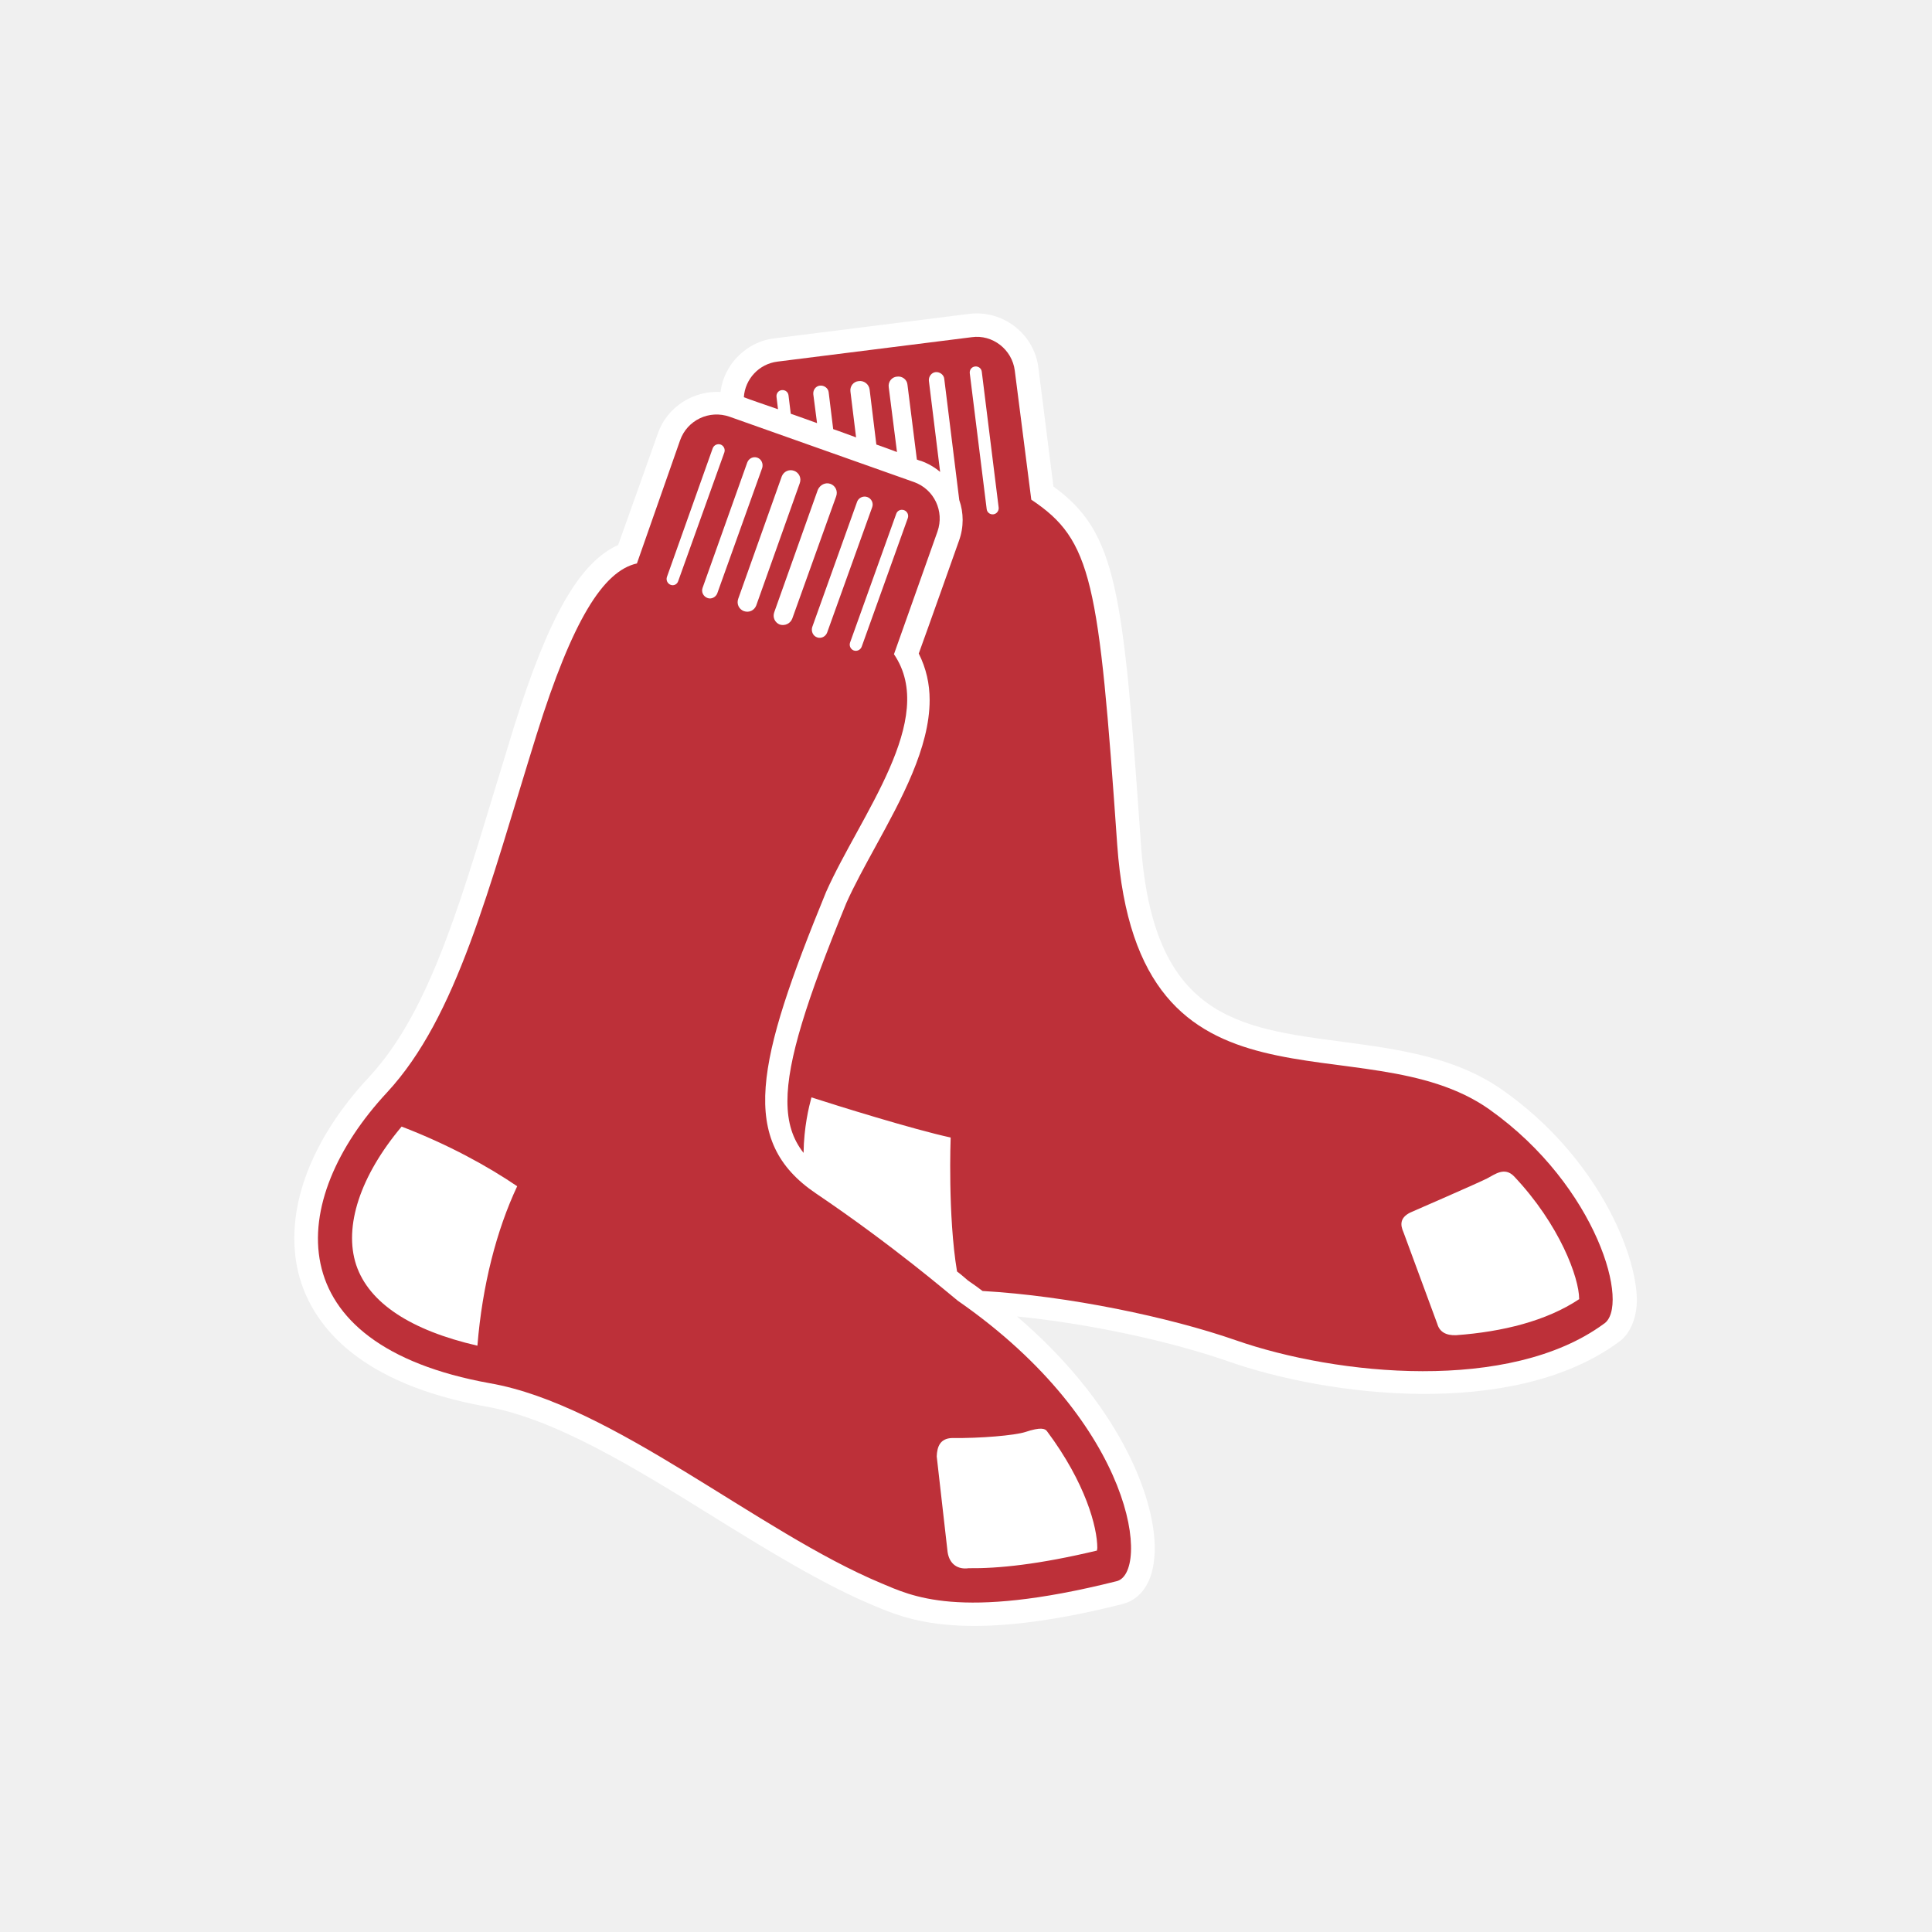
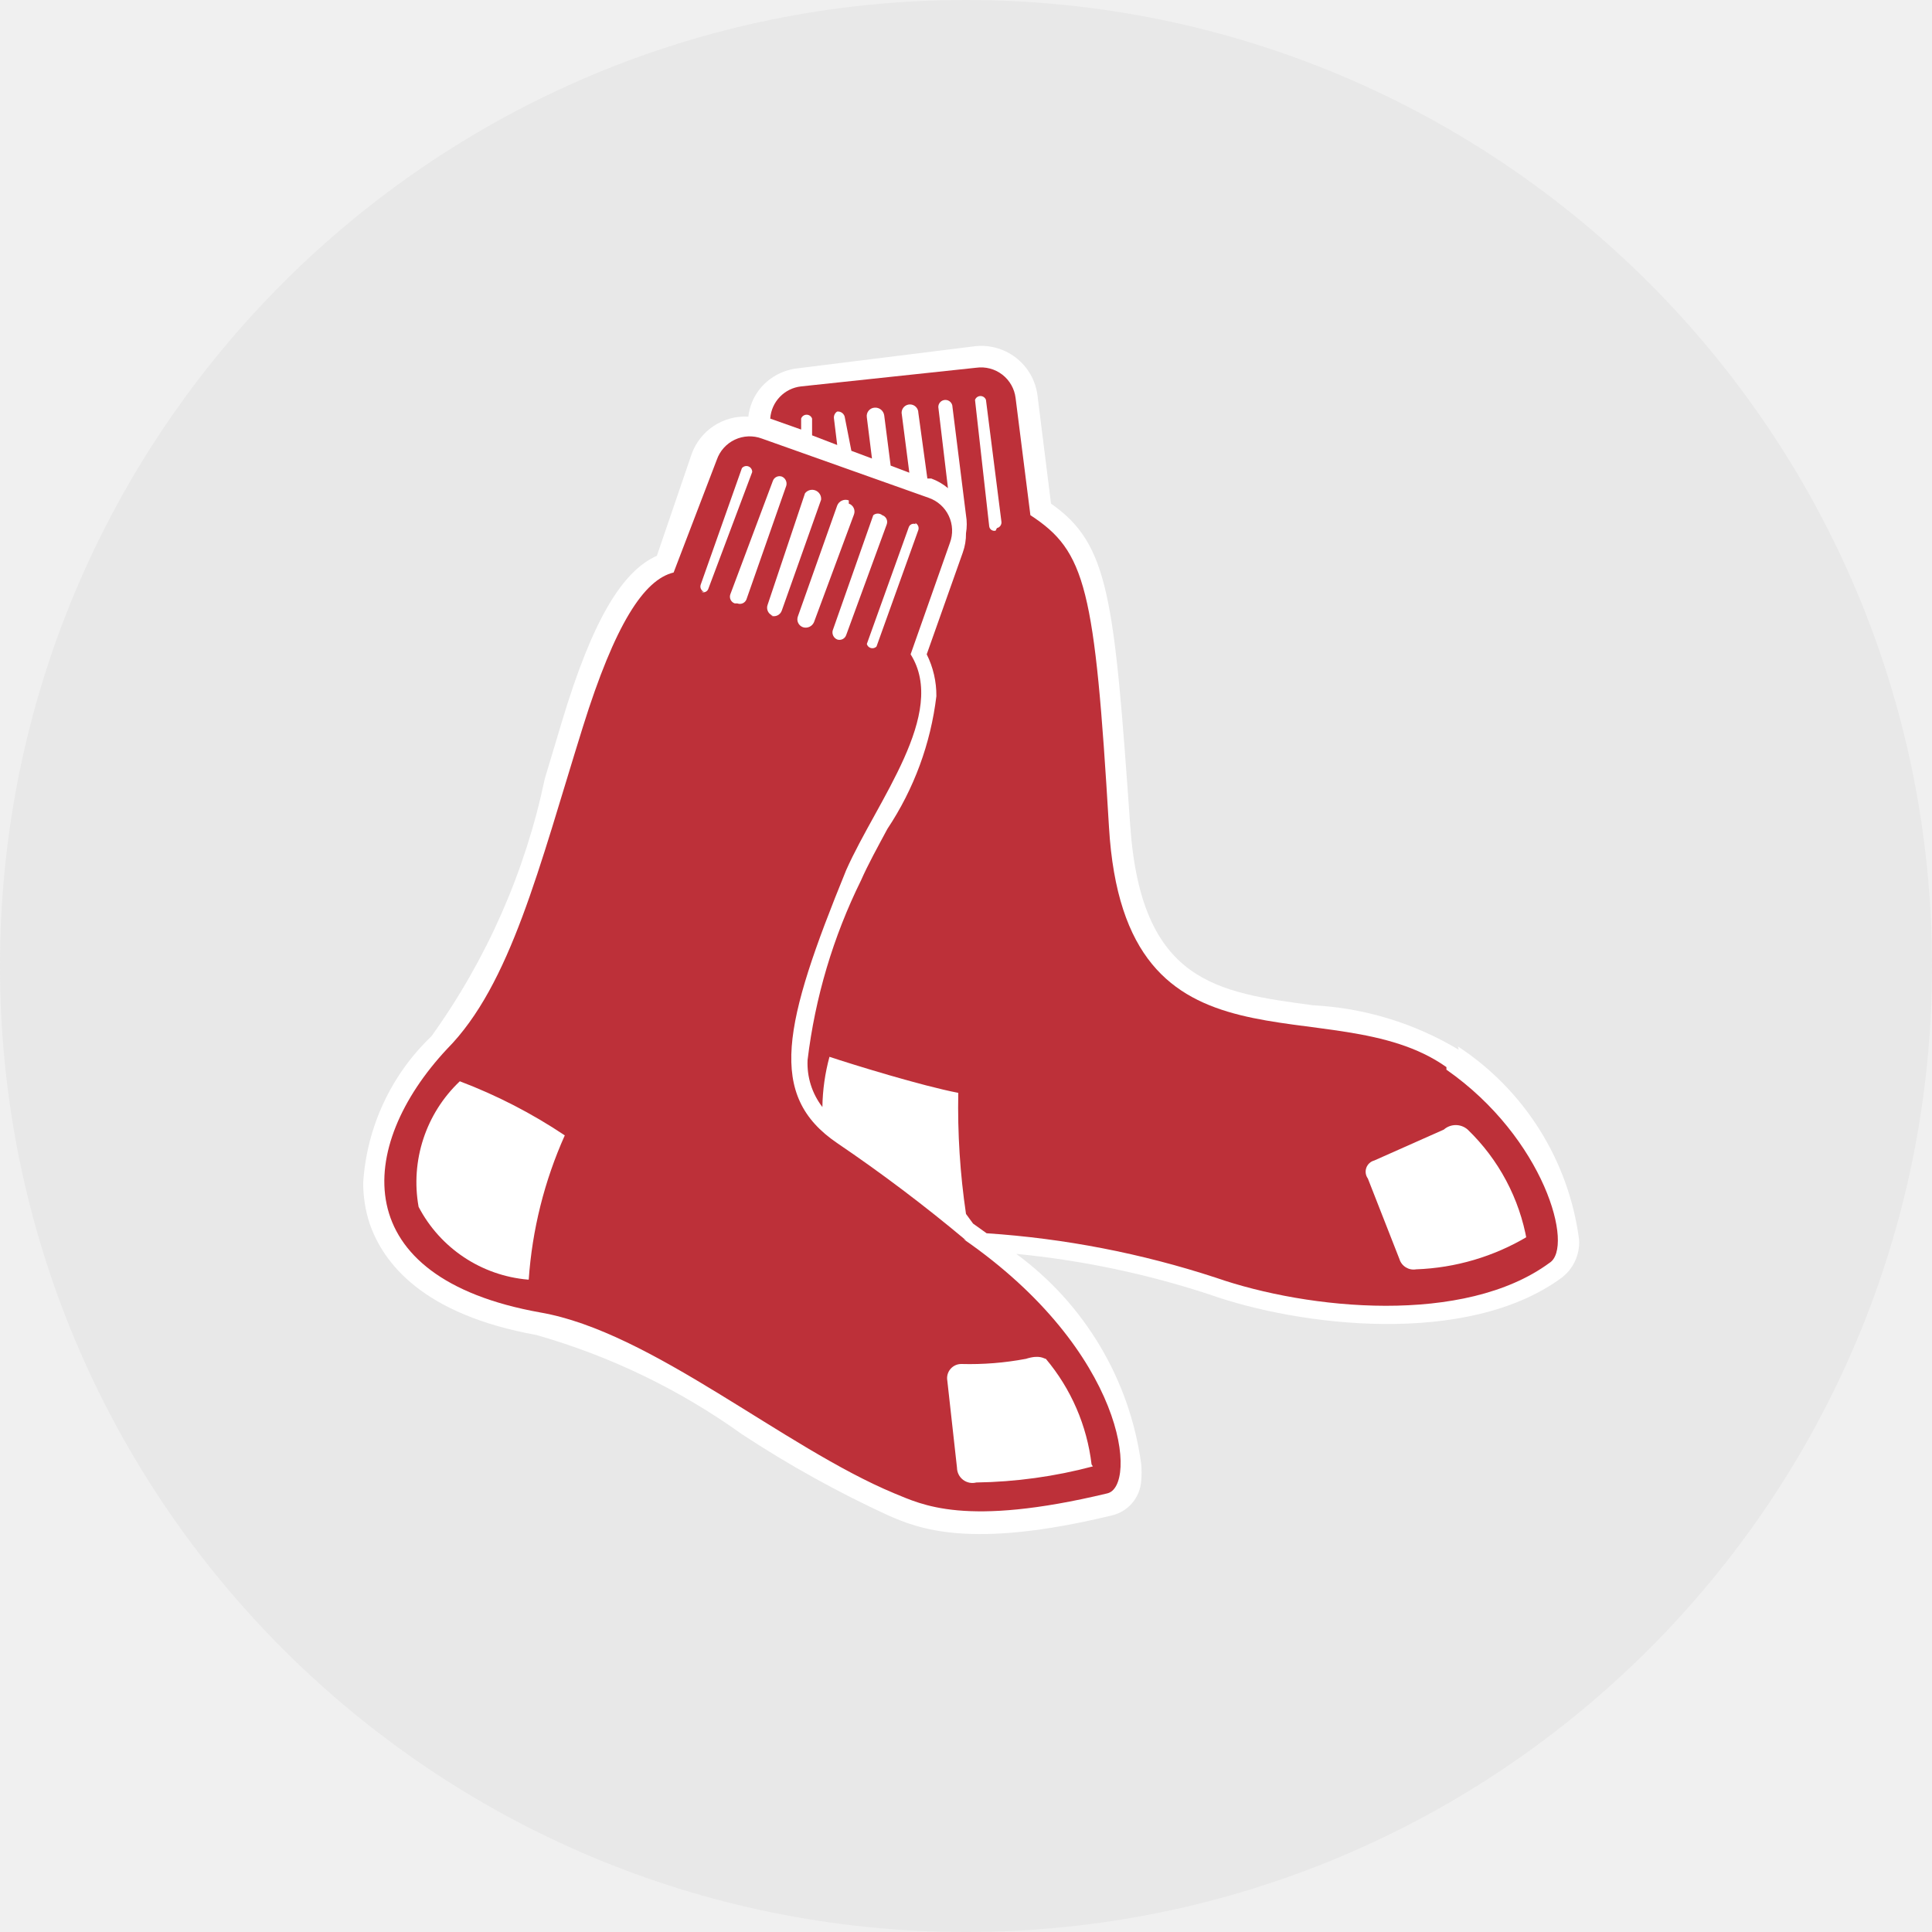
- <svg xmlns="http://www.w3.org/2000/svg" width="512" height="512" viewBox="0 0 512 512">
-   <g fill="none" fill-rule="evenodd">
-     <path d="M398.4 289.016c-12.63-8.95-27.844-10.937-42.56-12.926-28.143-3.68-50.318-6.562-53.5-52.597-4.674-66.916-6.265-82.327-23.17-94.557-.597-4.673-3.978-31.42-3.978-31.42-1.094-9.047-9.447-15.51-18.496-14.317l-51.41 6.46c-4.377.495-8.255 2.782-11.04 6.262-1.79 2.386-2.982 5.07-3.28 7.954-7.16-.4-14.12 3.877-16.607 10.936 0 0-8.856 24.957-10.546 29.63-10.243 4.574-18.496 19.09-27.645 48.322L131 209.668c-10.043 33.21-18.1 59.458-33.114 75.665C84.96 299.157 78 314.27 78 328.09c0 4.177.597 8.254 1.89 12.032 3.878 11.534 15.413 26.548 48.825 32.613 18.297 3.182 39.578 16.306 60.063 29.033 14.12 8.75 29.235 18.096 42.86 23.763 8.75 3.68 23.765 10.147 65.63-.392 2.188-.497 6.762-2.387 8.254-9.645.298-1.49.497-3.28.497-5.17 0-14.12-9.85-38.68-36.5-61.447 18.993 1.89 40.373 6.463 56.085 11.93 26.053 9.15 74.978 15.413 103.12-4.97 2.287-1.49 4.872-4.872 5.07-11.037 0-12.827-10.74-38.38-35.4-55.78" fill="#FFF" />
-     <path d="M394.82 294.087c-33.71-23.962-93.276 6.86-98.745-70.197-4.873-69.997-6.663-80.736-22.772-91.474l-4.376-34.203c-.696-5.568-5.867-9.645-11.435-8.85l-51.412 6.463c-4.972.597-8.65 4.673-8.95 9.446 1.79.696 5.072 1.79 9.05 3.182l-.398-3.28c-.1-.896.497-1.692 1.392-1.79.895-.1 1.69.496 1.79 1.39l.597 4.873c2.19.795 4.58 1.59 6.966 2.486l-.995-7.656c-.1-1.194.696-2.188 1.79-2.287 1.094-.1 2.188.696 2.287 1.79l1.194 9.743c2.088.696 4.077 1.492 6.066 2.188l-1.492-12.13c-.2-1.39.796-2.68 2.188-2.78 1.395-.2 2.688.796 2.887 2.188l1.79 14.616a265.06 265.06 0 0 1 5.47 1.99l-2.19-17.202c-.2-1.39.796-2.683 2.19-2.783 1.39-.2 2.683.795 2.782 2.187l2.485 19.787a6.753 6.753 0 0 0 1.193.398c1.89.696 3.58 1.69 4.973 2.883l-2.983-24.16c-.1-1.094.696-2.187 1.79-2.287 1.094-.1 2.188.696 2.287 1.79l3.978 32.115c.598 1.69.896 3.48.896 5.27 0 1.79-.297 3.68-.993 5.57 0 0-8.95 25.254-10.64 29.83 1.99 3.975 2.885 8.05 2.885 12.327 0 12.628-7.46 26.25-14.32 38.778-2.884 5.27-5.67 10.34-7.757 15.015-10.54 25.752-15.612 41.66-15.612 52.498 0 5.768 1.393 10.043 4.277 13.72.1-6.86 1.392-12.13 2.088-14.713 6.763 2.187 26.85 8.45 36.894 10.64 0 0-.797 20.68 1.69 35.495 1.193.894 2.187 1.79 2.883 2.386 1.293.896 2.586 1.79 3.878 2.785 22.674 1.294 49.623 6.96 67.025 13.027 27.047 9.447 72.69 13.92 97.55-4.274 7.26-4.475-1.59-36.49-30.13-56.774m-131.56-157.8c-.896.1-1.69-.497-1.79-1.39L257 98.914c-.1-.897.497-1.693 1.392-1.79.894-.1 1.69.495 1.79 1.39l4.473 35.993c.1.795-.495 1.69-1.39 1.79m155.225 208c-8.65 5.766-20.286 8.65-32.617 9.544-2.684.1-4.374-.893-4.97-2.98l-8.95-24.26c-.895-1.99-.995-3.88 1.79-5.27 0 0 18.297-7.955 20.385-9.05 2.088-1.092 4.574-3.08 7.06-.595C413.42 324.61 418.49 338.73 418.49 344.2c.1-.1 0 0 0 .096" fill="#BD3039" />
-     <path d="M253.812 344.696c-2.486-1.99-17.004-14.517-37.59-28.437-20.583-13.92-15.81-34.7 2.686-79.846 9.05-20.383 29.733-45.836 18-63.037l11.534-32.514c1.89-5.37-.895-11.235-6.264-13.124l-48.826-17.3c-5.37-1.89-11.237.893-13.126 6.262L168.79 149.32c-8.95 1.987-17.104 15.112-26.55 45.24-12.83 41.162-21.082 74.87-39.678 94.953-26.55 28.536-29.534 66.816 27.247 77.057 32.612 5.668 71.1 39.374 103.712 52.996 7.856 3.28 20.585 9.943 62.25-.497 9.05-1.79 5.57-41.368-41.964-74.378m-127.285 11.93c-17.7-4.075-28.738-11.333-32.12-21.376-3.38-10.24 1.095-23.665 12.033-36.69 12.43 4.773 22.87 10.54 30.626 15.81-5.47 11.632-9.248 26.25-10.54 42.256M239.59 135.2a1.666 1.666 0 0 1 .995 2.088l-12.232 34.104a1.666 1.666 0 0 1-2.088.994 1.666 1.666 0 0 1-.994-2.088l12.23-34.104c.3-.895 1.198-1.292 2.09-.994m-9.742-3.48c1.094.398 1.69 1.59 1.293 2.685l-11.933 33.21c-.398 1.092-1.59 1.69-2.685 1.29-1.092-.396-1.59-1.59-1.29-2.683l11.93-33.31c.398-.993 1.59-1.59 2.685-1.192m-9.745-3.48c1.29.497 1.99 1.89 1.49 3.28l-11.635 32.415c-.5 1.292-1.89 1.988-3.283 1.59-1.293-.496-1.99-1.888-1.492-3.28l11.537-32.414c.596-1.39 2.09-2.083 3.38-1.59m-42.364 26.75a1.666 1.666 0 0 1-.995-2.09l12.134-34.103a1.666 1.666 0 0 1 2.088-.994 1.666 1.666 0 0 1 .997 2.09l-12.233 34.104c-.298.895-1.193 1.293-1.988.994m9.744 3.48c-1.093-.396-1.69-1.59-1.292-2.683l11.833-33.21c.398-1.093 1.59-1.69 2.686-1.292 1.094.4 1.59 1.59 1.293 2.686l-11.933 33.31c-.398.993-1.59 1.59-2.586 1.192m9.646 3.48c-1.293-.497-1.99-1.89-1.49-3.28l11.533-32.415c.5-1.29 1.89-1.987 3.283-1.49 1.293.497 1.99 1.89 1.49 3.28L200.41 160.46c-.497 1.29-1.89 1.987-3.28 1.49m93.573 248.97c-15.413 3.68-26.153 4.772-34.01 4.673-2.783.397-5.07-.995-5.568-4.276l-2.883-25.354c.1-2.586.895-4.774 4.077-4.873 7.555.1 16.604-.696 19.39-1.59 4.175-1.393 5.27-.896 5.766-.2 10.24 13.72 13.323 25.454 13.323 30.922 0 .297-.1.496-.1.694" fill="#BD3039" />
-   </g>
+ <svg xmlns="http://www.w3.org/2000/svg" id="Layer_1" data-name="Layer 1" viewBox="0 0 30 30">
+   <defs>
+     <style>.cls-1{fill:#e8e8e8;}.cls-2{fill:#fff;}.cls-3{fill:#bd3039;}</style>
+   </defs>
+   <circle class="cls-1" cx="15" cy="15" r="15" />
+   <path class="cls-2" d="M22.65,16.3a4.89,4.89,0,0,0-2.26-.69c-1.49-.2-2.67-0.35-2.84-2.79-0.25-3.55-.33-4.37-1.23-5L16.11,6.14a0.88,0.88,0,0,0-1-.76l-2.73.34a0.88,0.88,0,0,0-.59.33,0.85,0.85,0,0,0-.17.42,0.88,0.88,0,0,0-.88.58L10.2,8.63c-0.54.24-1,1-1.47,2.56l-0.27.9a10.57,10.57,0,0,1-1.76,4,3.45,3.45,0,0,0-1.06,2.27,2,2,0,0,0,.1.64c0.21,0.61.82,1.41,2.59,1.73a10.33,10.33,0,0,1,3.19,1.54,17.31,17.31,0,0,0,2.27,1.26c0.46,0.2,1.26.54,3.48,0A0.59,0.59,0,0,0,17.72,23a1.42,1.42,0,0,0,0-.27,4.85,4.85,0,0,0-1.94-3.26,13.94,13.94,0,0,1,3,.63c1.38,0.49,4,.82,5.47-0.26a0.69,0.69,0,0,0,.27-0.59,4.24,4.24,0,0,0-1.88-3" />
+   <path class="cls-3" d="M22.46,16.57c-1.79-1.27-5,.36-5.24-3.73C17,9.13,16.86,8.56,16,8L15.77,6.18a0.54,0.54,0,0,0-.61-0.47L12.44,6a0.54,0.54,0,0,0-.48.5l0.48,0.17,0-.17a0.09,0.09,0,0,1,.17,0l0,0.26L13,6.91l-0.05-.41A0.11,0.11,0,0,1,13,6.39a0.11,0.11,0,0,1,.12.1L13.22,7l0.32,0.12-0.08-.64a0.13,0.13,0,0,1,.12-0.15,0.14,0.14,0,0,1,.15.12l0.1,0.78,0.29,0.11L14,6.41a0.13,0.13,0,0,1,.26,0L14.4,7.43l0.06,0a0.87,0.87,0,0,1,.26.15L14.57,6.32a0.11,0.11,0,1,1,.22,0L15,8a0.84,0.84,0,0,1,0,.28,0.85,0.85,0,0,1-.05.3l-0.56,1.58a1.43,1.43,0,0,1,.15.65,4.73,4.73,0,0,1-.76,2.06c-0.15.28-.3,0.55-0.41,0.8a8.63,8.63,0,0,0-.83,2.79,1.11,1.11,0,0,0,.23.73,3.15,3.15,0,0,1,.11-0.78c0.36,0.12,1.43.45,2,.56A11.33,11.33,0,0,0,15,18.85L15.11,19l0.21,0.15a14.52,14.52,0,0,1,3.56.69c1.44,0.5,3.86.74,5.18-.23,0.39-.24-0.08-1.94-1.6-3m-7-8.37a0.08,0.08,0,0,1-.1-0.07L15.14,6.21a0.09,0.09,0,0,1,.17,0L15.55,8.1a0.09,0.09,0,0,1-.07.1m8.24,11a3.63,3.63,0,0,1-1.73.51,0.23,0.23,0,0,1-.26-0.16L21.24,18.3a0.18,0.18,0,0,1,.1-0.28l1.08-.48a0.28,0.28,0,0,1,.37,0,3.16,3.16,0,0,1,.92,1.73s0,0,0,0" />
+   <path class="cls-3" d="M15,19.26a24.66,24.66,0,0,0-2-1.51c-1.09-.74-0.84-1.84.14-4.24,0.48-1.08,1.58-2.43,1-3.35l0.61-1.73a0.54,0.54,0,0,0-.33-0.7l-2.59-.92a0.54,0.54,0,0,0-.7.33L10.46,8.89C10,9,9.55,9.69,9.05,11.29c-0.68,2.18-1.12,4-2.11,5-1.41,1.51-1.57,3.55,1.45,4.09,1.73,0.3,3.77,2.09,5.5,2.81,0.42,0.17,1.09.53,3.3,0,0.48-.1.3-2.2-2.23-3.95m-6.76.63a2.12,2.12,0,0,1-1.7-1.13,2.16,2.16,0,0,1,.64-1.95,8.09,8.09,0,0,1,1.63.84,6.59,6.59,0,0,0-.56,2.24m6-11.75a0.09,0.09,0,0,1,.05.11l-0.65,1.81A0.09,0.09,0,0,1,13.46,10l0.65-1.81a0.08,0.08,0,0,1,.11-0.05M13.7,8a0.11,0.11,0,0,1,.07.14L13.14,9.86a0.11,0.11,0,0,1-.14.07,0.12,0.12,0,0,1-.07-0.14L13.56,8A0.11,0.11,0,0,1,13.7,8m-0.52-.18a0.13,0.13,0,0,1,.08.17L12.64,9.66a0.14,0.14,0,0,1-.17.08,0.13,0.13,0,0,1-.08-0.17L13,7.85a0.14,0.14,0,0,1,.18-0.08M10.93,9.19a0.09,0.09,0,0,1-.05-0.11l0.64-1.81a0.09,0.09,0,0,1,.16.06L11,9.14a0.08,0.08,0,0,1-.11.05m0.52,0.18a0.11,0.11,0,0,1-.07-0.14L12,7.47a0.11,0.11,0,0,1,.14-0.07,0.12,0.12,0,0,1,.07.14L11.59,9.31a0.11,0.11,0,0,1-.14.06M12,9.56a0.13,0.13,0,0,1-.08-0.17L12.5,7.66a0.14,0.14,0,0,1,.25.1L12.14,9.48a0.13,0.13,0,0,1-.17.08m5,13.21a7.47,7.47,0,0,1-1.81.25,0.24,0.24,0,0,1-.3-0.23l-0.15-1.35a0.22,0.22,0,0,1,.22-0.26,4.71,4.71,0,0,0,1-.08c0.22-.07.28,0,0.31,0a3.12,3.12,0,0,1,.71,1.64s0,0,0,0" />
</svg>
